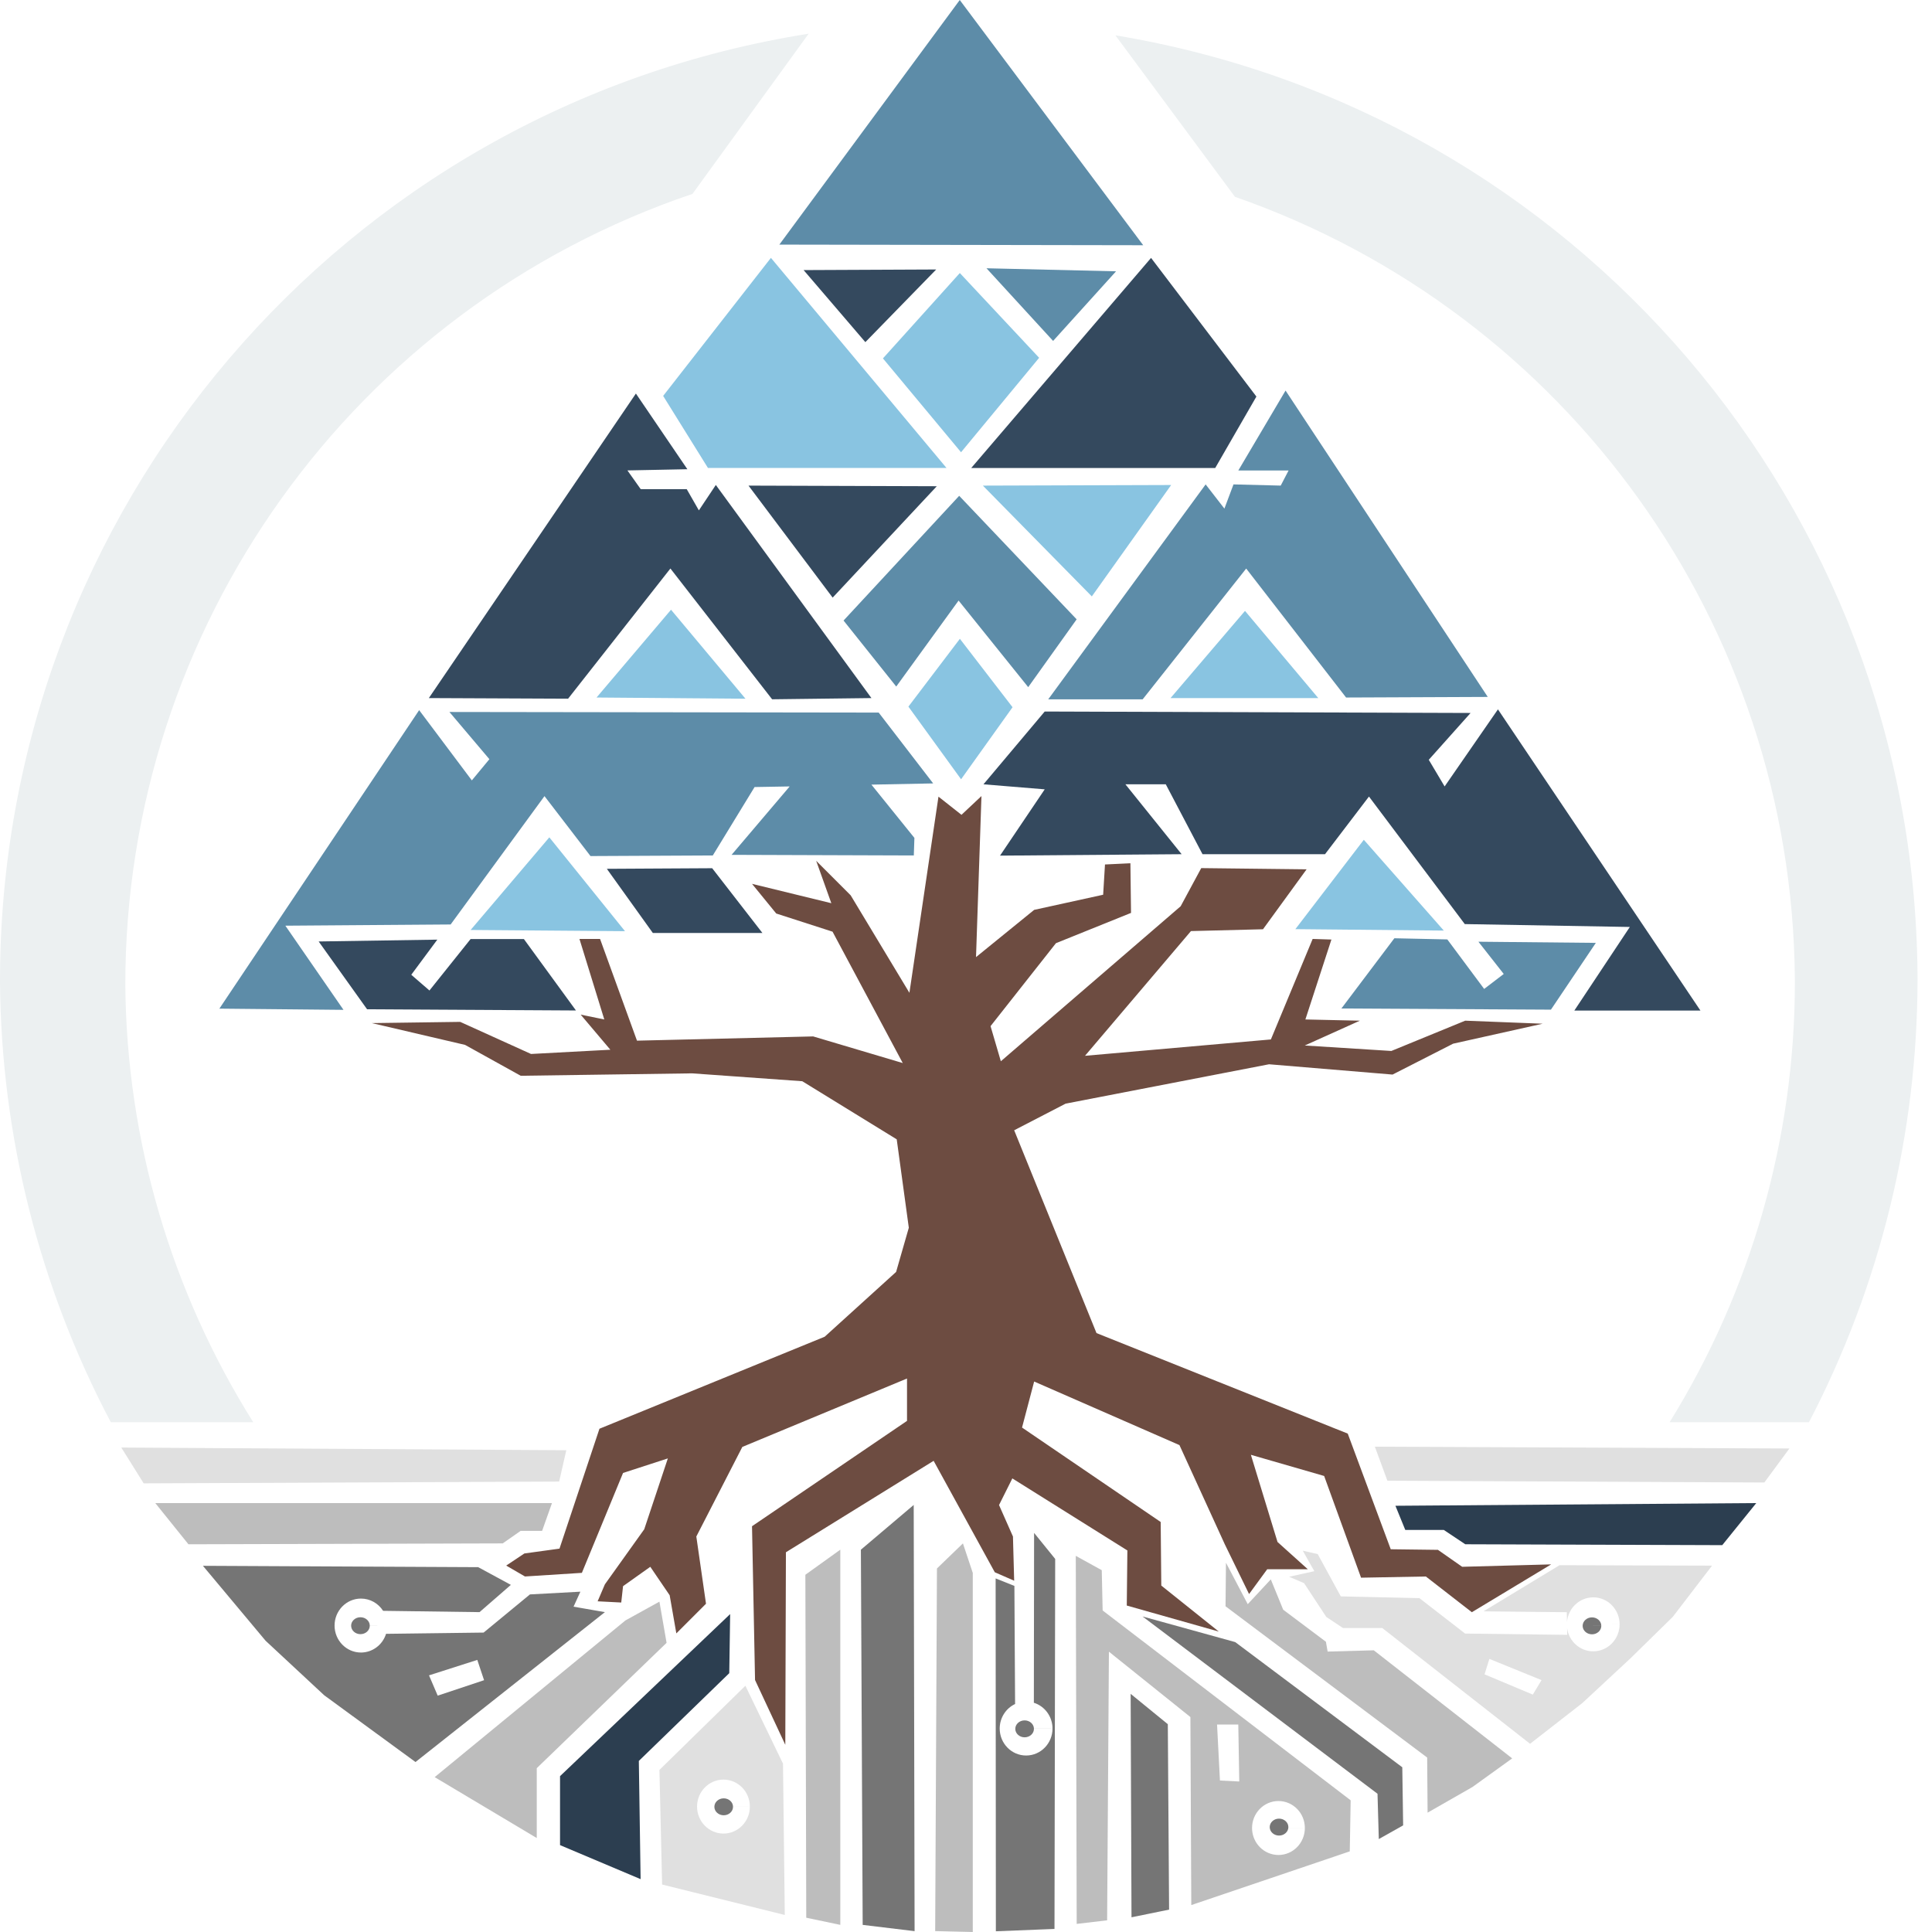
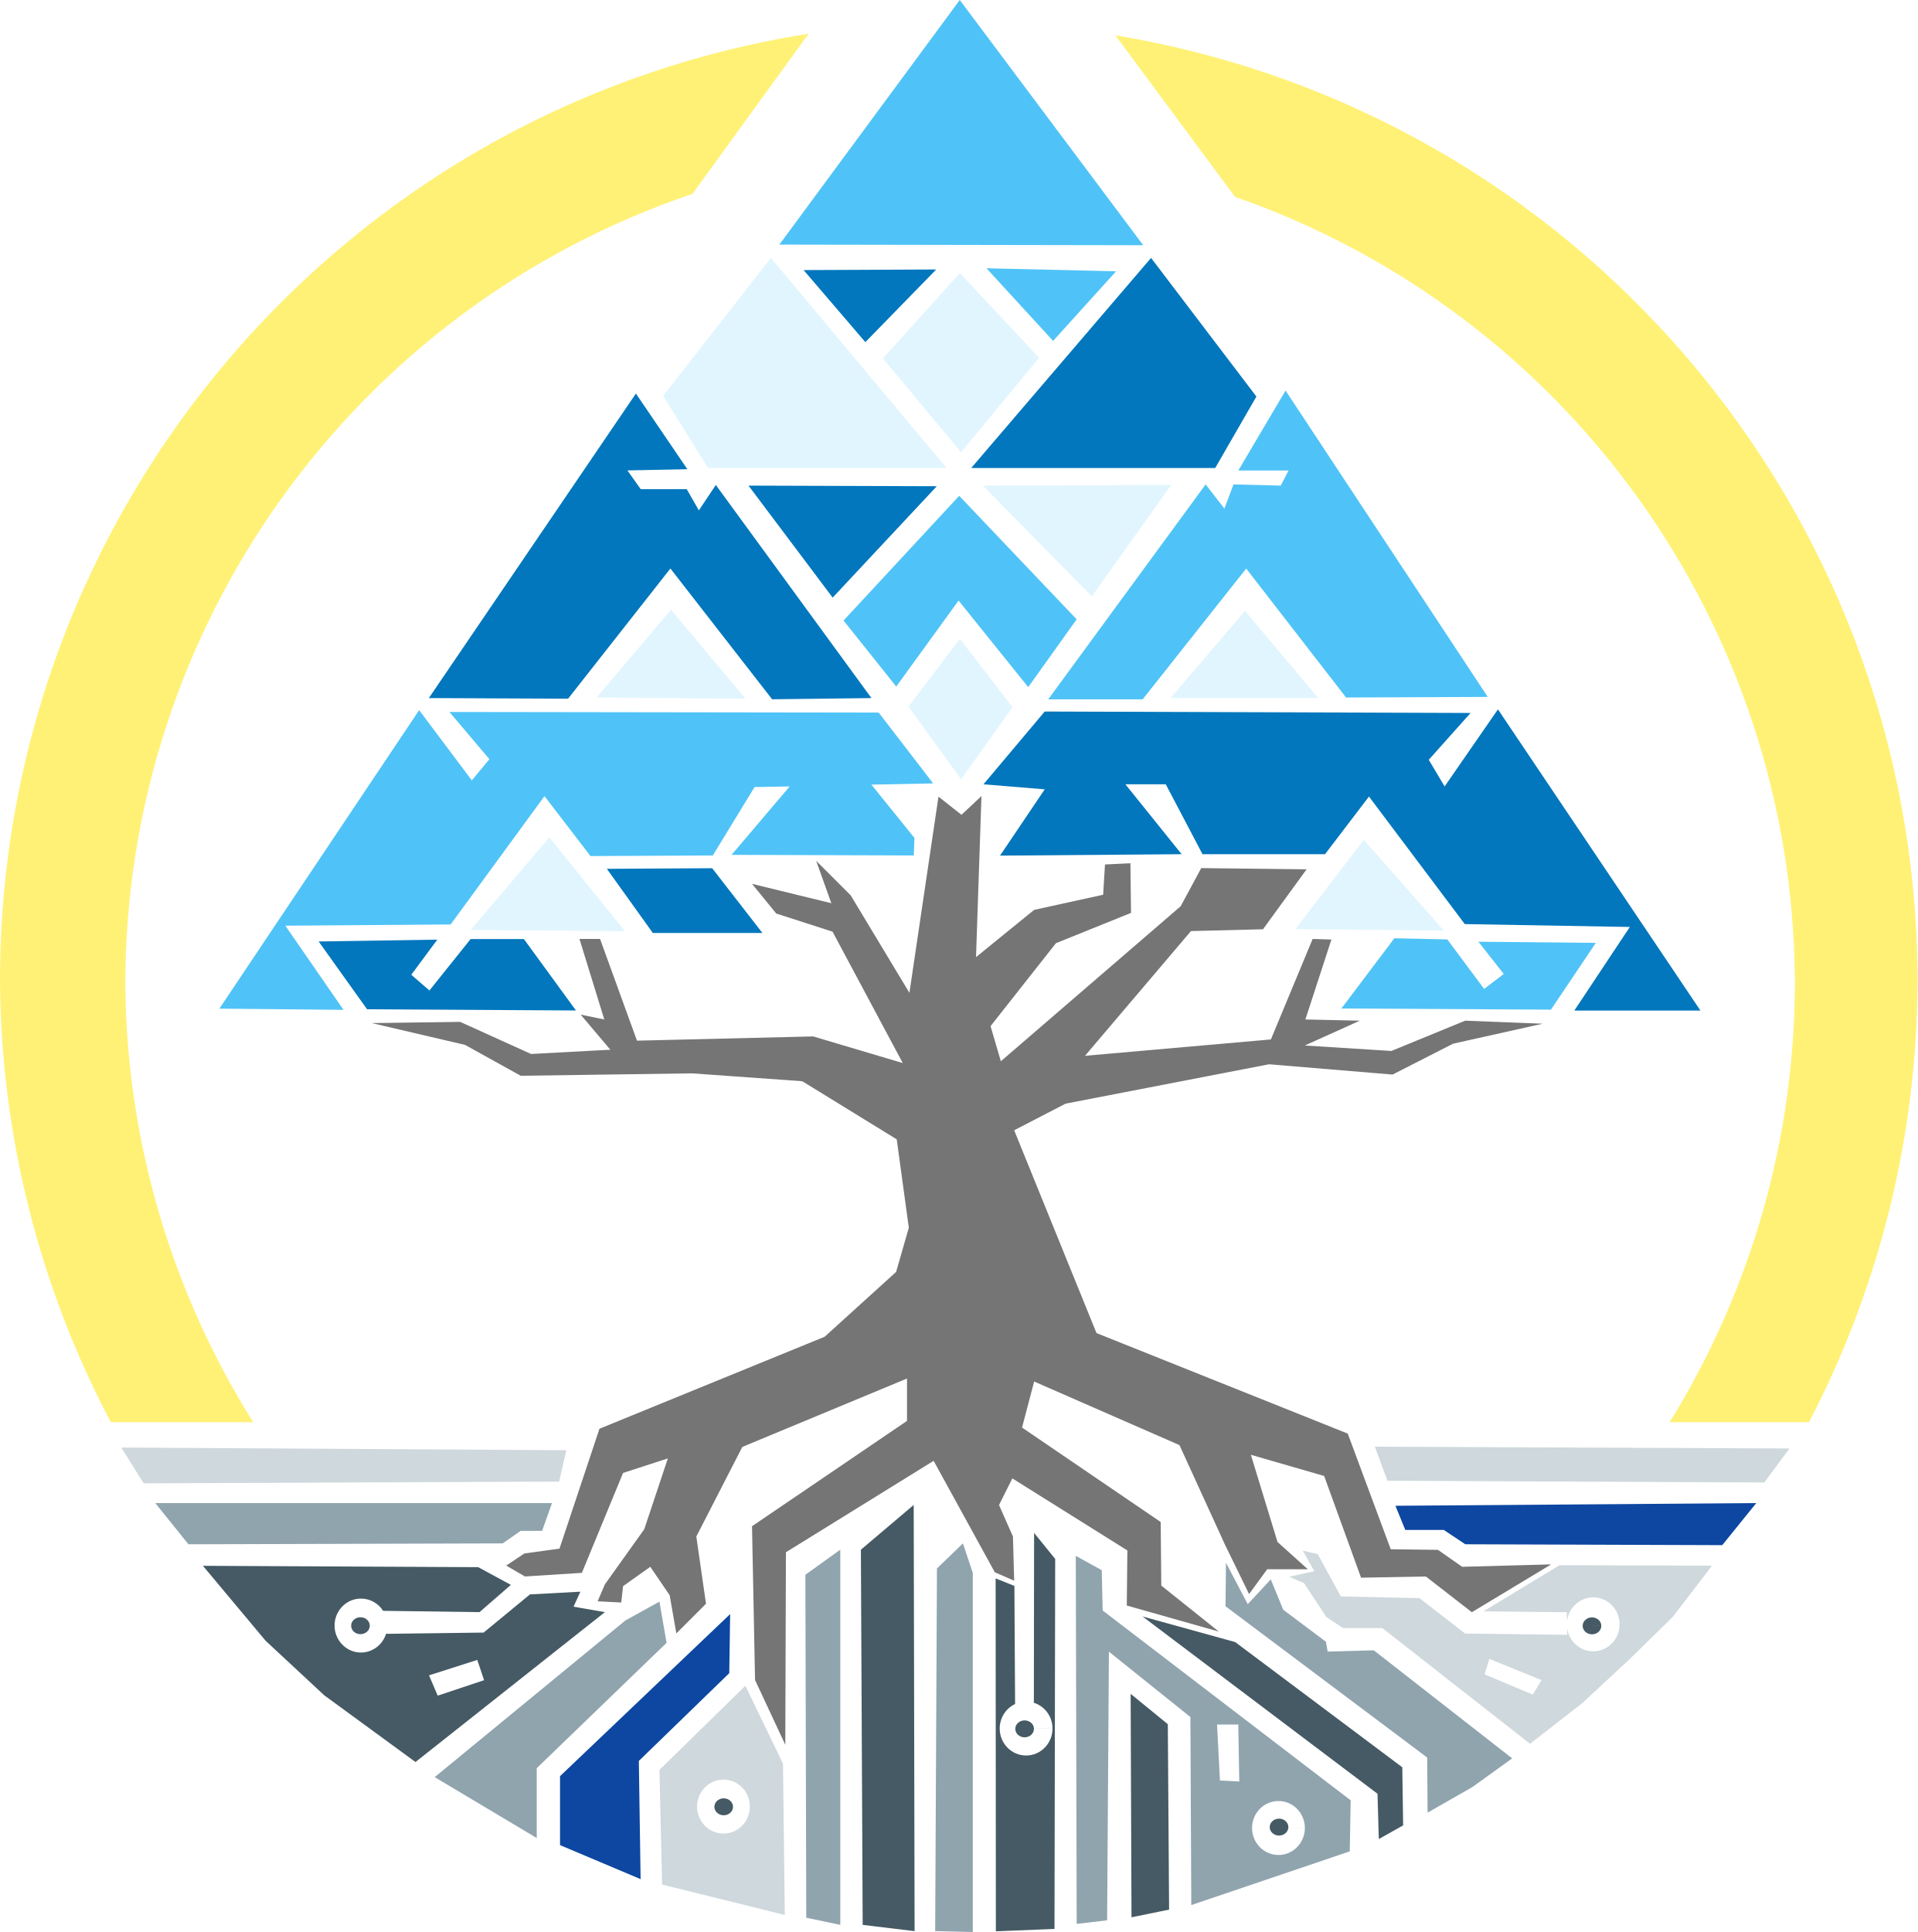
<svg xmlns="http://www.w3.org/2000/svg" version="1.1" width="517.854" height="521.74" viewBox="0 0 517.854 521.74" id="svg1">
-   <g id="water" style="fill:#2c3e50;fill-opacity:1.0">
+   <g id="water" style="fill:#0d47a1;fill-opacity:1.0">
    <path d="m 376.854,406.636 97.453,-0.729 -9.187,11.364 -69.401,-0.239 -5.803,-3.871 H 379.515 Z" />
    <path d="m 151.245,479.652 45.943,-43.767 -0.239,15.959 -24.423,23.699 0.48,31.921 -21.761,-9.188 z" />
  </g>
-   <g id="sun" style="opacity:1;fill:#ecf0f1;fill-opacity:1;fill-rule:nonzero;stroke:none;stroke-width:1.333">
+   <g id="sun" style="opacity:1;fill:#fff176;fill-opacity:1;fill-rule:nonzero;stroke:none;stroke-width:1.333">
    <path d="M 218.391,9.1 C 92.397,29.068 -0.281,137.828 6.397815e-4,265.396 0.349,306.776 10.61,347.469 29.922,384.068 H 68.391 C 46.187,348.729 34.23,307.928 33.845,266.204 33.714,169.437 95.349,83.38 187.01,52.36 Z m 82.839,0.443 32.291,43.609 C 423.339,84.475 483.834,168.797 484.719,263.917 l 0.011,1.525 c -0.032,41.917 -11.74,82.995 -33.824,118.625 h 37.636 c 19.24,-36.911 29.292,-77.921 29.312,-119.547 l -0.009,-1.745 C 516.771,136.943 425.375,30.1 301.23,9.543 Z" />
  </g>
-   <g id="leaves-normal" style="fill:#5d8ca8;fill-opacity:1.0;fill-rule:nonzero;stroke:none;stroke-width:1.333">
+   <g id="leaves-normal" style="fill:#4fc3f7;fill-opacity:1.0;fill-rule:nonzero;stroke:none;stroke-width:1.333">
    <path d="M 259.198,2.20241e-5 308.739,66.224 210.474,66.057 Z" />
    <path d="m 266.417,72.448 17.989,19.62 17,-18.801 z" />
    <path d="m 227.813,167.579 31.229,-33.683 31.724,33.355 -13.084,18.312 -18.801,-23.38 -16.839,23.219 z" />
    <path d="m 283.089,188.855 42.511,-58.041 5.068,6.536 2.453,-6.536 12.755,0.323 2.125,-4.084 H 334.427 l 12.755,-21.583 54.609,82.735 -38.26,0.161 -26.979,-34.828 -27.959,35.317 z" />
    <path d="m 59.245,272.385 53.953,-80.609 14.229,18.969 4.74,-5.724 -10.792,-12.751 115.927,0.163 14.713,19.129 -16.676,0.328 11.609,14.385 -0.161,4.745 -49.215,-0.167 15.693,-18.475 -9.479,0.163 -11.287,18.479 -33.027,0.161 -12.427,-16.188 -25.344,34.663 -44.636,0.328 15.699,22.728 z" />
    <path d="m 362.266,272.344 14.301,-18.964 14.303,0.313 9.948,13.369 5.287,-4.041 -6.839,-8.708 31.713,0.312 -12.125,18.032 z" />
  </g>
-   <g id="leaves-light" style="fill:#89c4e1;fill-opacity:1.0;fill-rule:nonzero;stroke:none;stroke-width:1.333">
+   <g id="leaves-light" style="fill:#e1f5fe;fill-opacity:1.0;fill-rule:nonzero;stroke:none;stroke-width:1.333">
    <path d="M 238.449,96.787 259.214,73.735 280.635,96.625 259.542,122.131 Z" />
    <path d="m 179.094,106.917 29.104,-37.281 47.417,56.735 h -64.423 z" />
    <path d="m 245.329,190.824 13.901,-18.313 14.224,18.475 -13.901,19.457 z" />
    <path d="m 316.121,188.516 20.109,-23.541 19.785,23.541 z" />
    <path d="m 161.105,188.365 20.115,-23.708 20.109,24.036 z" />
    <path d="m 127.099,251.141 21.255,-25.016 20.437,25.344 z" />
    <path d="m 349.834,250.917 18.484,-24.131 21.604,24.521 z" />
    <path d="m 265.438,131.141 29.427,29.921 21.423,-30.083 z" />
  </g>
-   <g id="leaves-dark" style="fill:#34495e;fill-opacity:1.0;fill-rule:nonzero;stroke:none;stroke-width:1.333">
+   <g id="leaves-dark" style="fill:#0277bd;fill-opacity:1.0;fill-rule:nonzero;stroke:none;stroke-width:1.333">
    <path d="m 163.886,234.625 12.427,17.333 h 29.593 l -13.572,-17.495 z" />
    <path d="m 217.026,72.937 16.677,19.459 19.131,-19.62 z" />
    <path d="m 171.734,106.276 -55.916,82.24 37.604,0.167 27.631,-35.156 27.468,35.317 26.819,-0.328 -42.021,-57.552 -4.579,6.864 -3.271,-5.719 h -12.427 l -3.599,-5.072 16.187,-0.324 z" />
    <path d="m 86.058,254.245 13.077,18.312 56.412,0.324 -14.063,-19.292 h -14.391 l -11.115,13.896 -4.907,-4.251 7.032,-9.484 z" />
    <path d="m 282.141,192.147 115.011,0.391 -11.292,12.645 4.281,7.197 14.401,-20.817 54.683,81.339 h -34.052 l 14.984,-22.573 -44.568,-0.776 -25.88,-34.443 -11.869,15.568 h -33.084 l -9.921,-18.875 h -10.901 l 15.183,18.875 -49.043,0.385 12.068,-17.901 -16.541,-1.359 z" />
    <path d="m 262.297,126.38 48.563,-56.733 28.448,37.443 -11.12,19.291 z" />
    <path d="m 202.146,131.141 22.724,30.249 28.125,-30.083 z" />
  </g>
-   <g id="trunk" style="fill:#6d4c41;fill-opacity:1.0;fill-rule:nonzero;stroke:none;stroke-width:1.333">
+   <g id="trunk" style="fill:#757575;fill-opacity:1.0;fill-rule:nonzero;stroke:none;stroke-width:1.333">
    <path d="m 265.058,214.975 -5.396,5.068 -6.213,-4.907 -7.849,52.973 -15.86,-26.323 -9.317,-9.317 4.089,11.443 -21.417,-5.229 6.536,8.011 15.209,4.907 18.963,35.479 -24.197,-7.193 -47.579,1.147 -9.973,-27.469 h -5.563 l 6.708,21.745 -6.38,-1.308 8.016,9.48 -21.423,1.145 -19.129,-8.667 -23.871,0.328 25.177,5.885 15.041,8.339 46.276,-0.651 29.756,2.125 25.511,15.692 3.265,23.875 -3.432,11.933 -19.292,17.5 -60.823,24.848 -10.792,32.376 -9.484,1.307 -4.907,3.271 5.068,2.943 15.369,-0.979 11.12,-26.98 12.099,-3.927 -6.375,19.131 -10.631,14.88 -1.959,4.579 6.376,0.328 0.489,-4.417 7.359,-5.229 5.229,7.683 1.803,10.303 8.011,-8.011 -2.615,-18.152 12.427,-24.197 44.475,-18.473 v 11.443 l -41.86,28.448 0.817,41.531 8.172,17.495 0.167,-51.995 39.891,-24.693 16.516,30.089 5.235,2.287 -0.328,-11.937 -3.761,-8.5 3.595,-7.193 31.067,19.459 -0.161,14.875 24.855,7.031 -15.536,-12.427 -0.163,-17.167 -37.443,-25.505 3.272,-12.427 39.239,17.167 12.261,26.817 6.541,13.407 4.905,-6.703 h 10.953 l -8.177,-7.36 -7.192,-23.541 19.787,5.719 9.968,27.468 17.5,-0.323 12.423,9.647 21.421,-12.917 -24.036,0.651 -6.541,-4.577 -12.751,-0.161 -11.609,-31.229 -67.855,-27.147 -22.233,-54.771 13.896,-7.192 54.937,-10.631 33.359,2.781 16.349,-8.339 24.197,-5.396 -20.927,-0.817 -19.948,8.177 -23.38,-1.475 14.875,-6.703 -14.713,-0.328 7.031,-21.584 -5.067,-0.161 -11.281,27.141 -50.199,4.416 28.615,-33.681 19.453,-0.491 11.776,-16.187 -28.453,-0.328 -5.557,10.301 -48.563,41.86 -2.78,-9.485 17.661,-22.4 20.276,-8.177 -0.167,-13.407 -6.865,0.328 -0.495,8.172 -18.635,4.089 -15.699,12.755 z" />
  </g>
-   <g id="roots-normal" style="fill:#bdbdbd;fill-opacity:1.0;fill-rule:nonzero;stroke:none;stroke-width:1.333">
+   <g id="roots-normal" style="fill:#90a4ae;fill-opacity:1.0;fill-rule:nonzero;stroke:none;stroke-width:1.333">
    <path d="m 331.089,422.016 5.88,11.193 6.229,-6.693 3.349,8.193 11.536,8.651 0.464,2.651 12.459,-0.344 37.38,29.188 -10.729,7.729 -12.115,6.927 -0.115,-14.885 -54.453,-40.844 z" />
    <path d="m 290.531,420.161 0.245,99.391 8.219,-0.968 0.484,-72.547 22.005,17.656 0.24,50.776 42.801,-14.505 0.24,-13.787 -66.979,-51.265 -0.24,-10.88 z m 38.151,45.548 h 5.735 l 0.265,15.385 -5.219,-0.261 z m 16.573,20.661 c 3.937,-0.005 7.136,3.249 7.141,7.276 l -7.131,0.011 h 7.131 c 0,4.02 -3.193,7.285 -7.125,7.285 -3.937,0 -7.131,-3.255 -7.136,-7.281 -0.005,-4.02 3.183,-7.285 7.12,-7.291 z" />
    <path d="m 117.391,479.917 51.509,-42.313 9.188,-5.077 1.932,11.12 -35.063,33.853 v 18.865 z" />
    <path d="m 253.037,423.568 7.016,-6.771 2.661,7.979 v 96.964 l -10.156,-0.24 z" />
    <path d="m 217.501,425.267 9.432,-6.772 v 101.319 l -9.193,-1.932 z" />
    <path d="M 41.943,405.917 H 149.067 l -2.661,7.495 h -5.801 l -4.839,3.385 -84.875,0.24 z" />
  </g>
-   <g id="roots-light" style="fill:#e0e0e0;fill-opacity:1.0;fill-rule:nonzero;stroke:none;stroke-width:1.333">
+   <g id="roots-light" style="fill:#cfd8dc;fill-opacity:1.0;fill-rule:nonzero;stroke:none;stroke-width:1.333">
    <path d="m 351.834,418.767 3.12,5.536 -6.808,1.5 4.036,1.729 6,9.115 4.5,3 h 10.615 l 39.917,31.265 14.073,-10.959 13.041,-12.115 11.421,-11.192 10.615,-13.844 -41.192,-0.115 -20.537,12.459 22.5,0.233 0.052,2.647 c 0.313,-3.756 3.385,-6.647 7.073,-6.661 3.937,-0.005 7.131,3.249 7.14,7.276 l -7.129,0.011 h 7.129 c 0,4.025 -3.192,7.285 -7.129,7.291 -3.541,0 -6.547,-2.656 -7.052,-6.239 l 0.031,1.791 -27.573,-0.348 -12.348,-9.573 -21.229,-0.464 -6.229,-11.421 z m 50.391,29.219 14.083,5.733 -2.349,3.912 -13.036,-5.473 z" />
    <path d="m 201.302,455.24 -23.213,22.729 0.724,30.953 33.131,8.219 -0.485,-40.865 z m -5.927,25.344 c 3.932,-0.005 7.131,3.249 7.136,7.276 l -7.125,0.011 h 7.125 c 0,4.025 -3.188,7.287 -7.125,7.287 -3.937,0.004 -7.131,-3.256 -7.136,-7.276 0,-4.027 3.188,-7.292 7.125,-7.297 z" />
    <path d="m 371.302,390.683 111.953,0.484 -6.771,9.188 -101.797,-0.484 z" />
    <path d="m 32.755,390.912 120.183,0.724 -1.932,8.464 -112.204,0.484 z" />
  </g>
-   <g id="roots-dark" style="fill:#757575;fill-opacity:1.0;fill-rule:nonzero;stroke:none;stroke-width:1.333">
+   <g id="roots-dark" style="fill:#455a64;fill-opacity:1.0;fill-rule:nonzero;stroke:none;stroke-width:1.333">
    <path d="m 197.963,487.933 c 0,1.26 -1.124,2.285 -2.515,2.285 -1.391,0 -2.521,-1.025 -2.521,-2.285 0,-1.261 1.125,-2.287 2.516,-2.287 1.391,-0.005 2.52,1.02 2.52,2.281 l -2.52,0.005 z" />
    <path d="m 432.454,439.063 c 0,1.261 -1.125,2.287 -2.516,2.287 -1.391,0 -2.521,-1.025 -2.521,-2.287 0,-1.26 1.125,-2.287 2.516,-2.287 1.391,-0.005 2.521,1.021 2.521,2.281 l -2.521,0.005 z" />
    <path d="m 347.943,493.412 c 0,1.26 -1.125,2.287 -2.516,2.287 -1.391,0 -2.521,-1.021 -2.521,-2.287 0,-1.26 1.125,-2.287 2.516,-2.287 1.391,0 2.521,1.021 2.521,2.281 l -2.521,0.005 z" />
    <path d="m 279.23,466.881 c 0,1.26 -1.125,2.285 -2.516,2.285 -1.391,0 -2.516,-1.025 -2.521,-2.285 0,-1.261 1.125,-2.287 2.516,-2.287 1.391,-0.005 2.521,1.02 2.521,2.281 l -2.516,0.005 z" />
    <path d="m 99.865,439.021 c 0,1.265 -1.131,2.287 -2.521,2.287 -1.389,0.005 -2.515,-1.021 -2.515,-2.281 -0.005,-1.265 1.12,-2.287 2.511,-2.287 1.391,-0.005 2.52,1.016 2.525,2.281 h -2.521 z" />
    <path d="m 308.563,436.532 25.031,6.921 45.115,33.803 0.229,15.692 -6.573,3.693 -0.349,-12.235 z" />
    <path d="m 305.349,457.428 10.037,8.192 0.344,50.073 -10.152,2.077 z" />
    <path d="m 279.271,413.964 -0.063,45.869 c 2.984,0.937 5.031,3.756 5.036,6.948 l -7.129,0.011 h 7.129 c 0,4.027 -3.187,7.287 -7.124,7.287 -3.939,0.005 -7.131,-3.255 -7.136,-7.281 0,-2.849 1.625,-5.437 4.156,-6.625 l -0.187,-31.896 -5.068,-2.025 0.063,95.292 15.833,-0.631 0.187,-99.921 -5.697,-7.032 z" />
    <path d="m 54.802,422.849 16.928,20.24 15.823,14.719 24.656,18.031 51.151,-40.479 -8.463,-1.475 1.843,-4.047 -13.619,0.735 -12.511,10.308 -26.349,0.337 c -0.948,3.005 -3.683,5.043 -6.771,5.052 -3.937,0 -7.131,-3.26 -7.136,-7.28 0,-4.027 3.188,-7.287 7.12,-7.292 2.417,-0.005 4.672,1.244 5.989,3.312 l 26.043,0.349 8.463,-7.36 -8.828,-4.785 z m 47.099,16.125 -4.416,0.005 h 4.416 z m 27,9.287 1.829,5.479 -12.521,4.172 -2.349,-5.479 z" />
    <path d="m 232.495,418.5 14.265,-12.088 0.24,115.099 -14.021,-1.692 z" />
  </g>
</svg>
